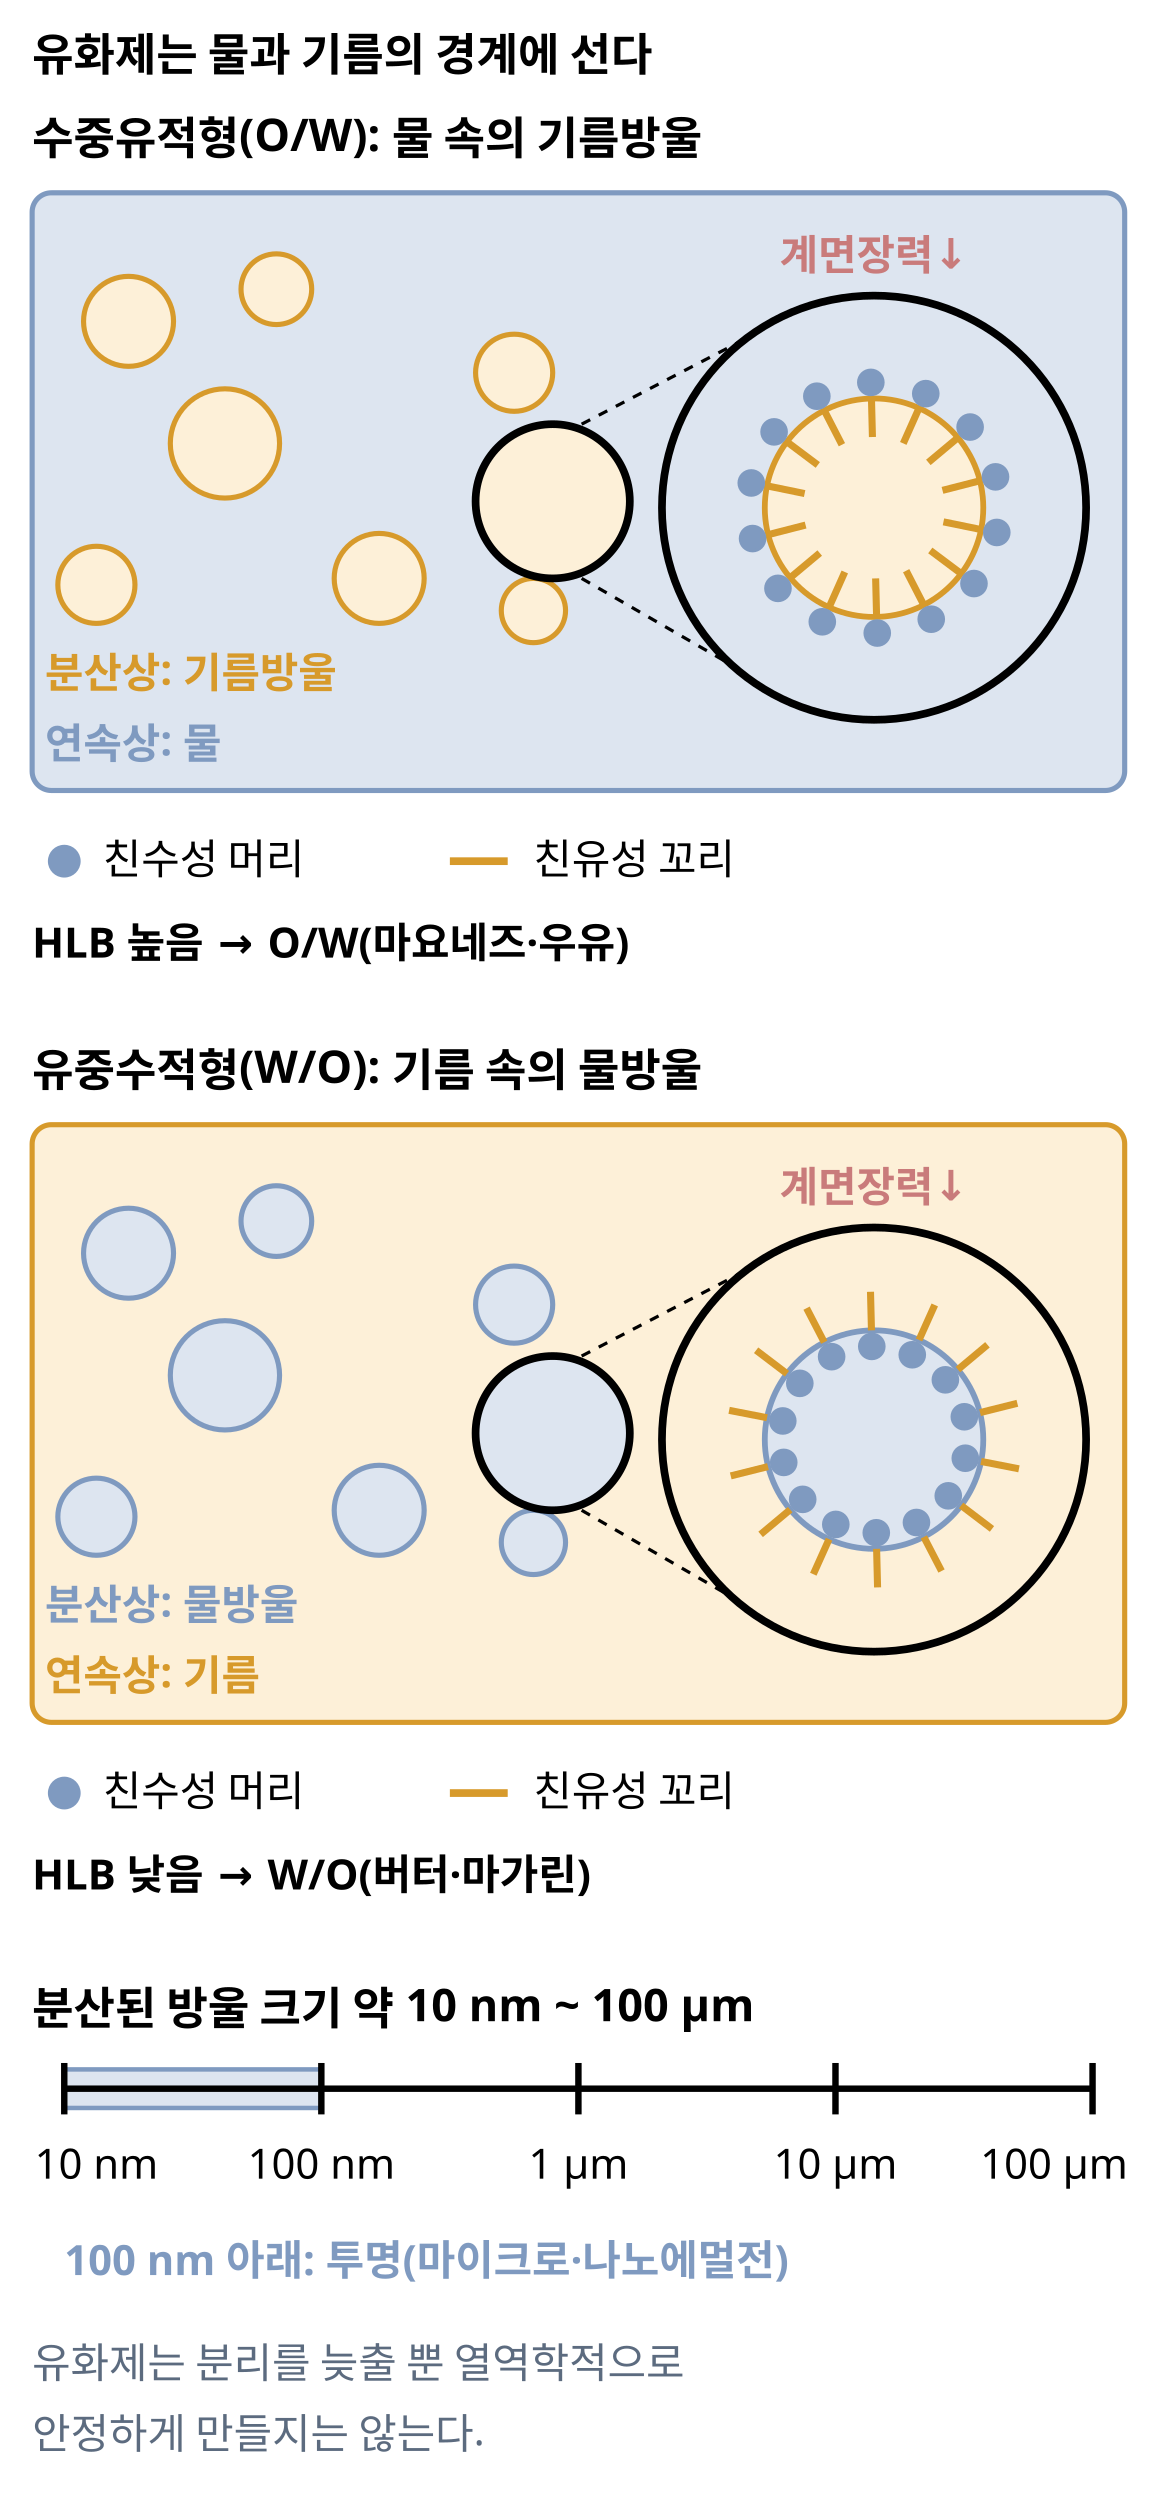
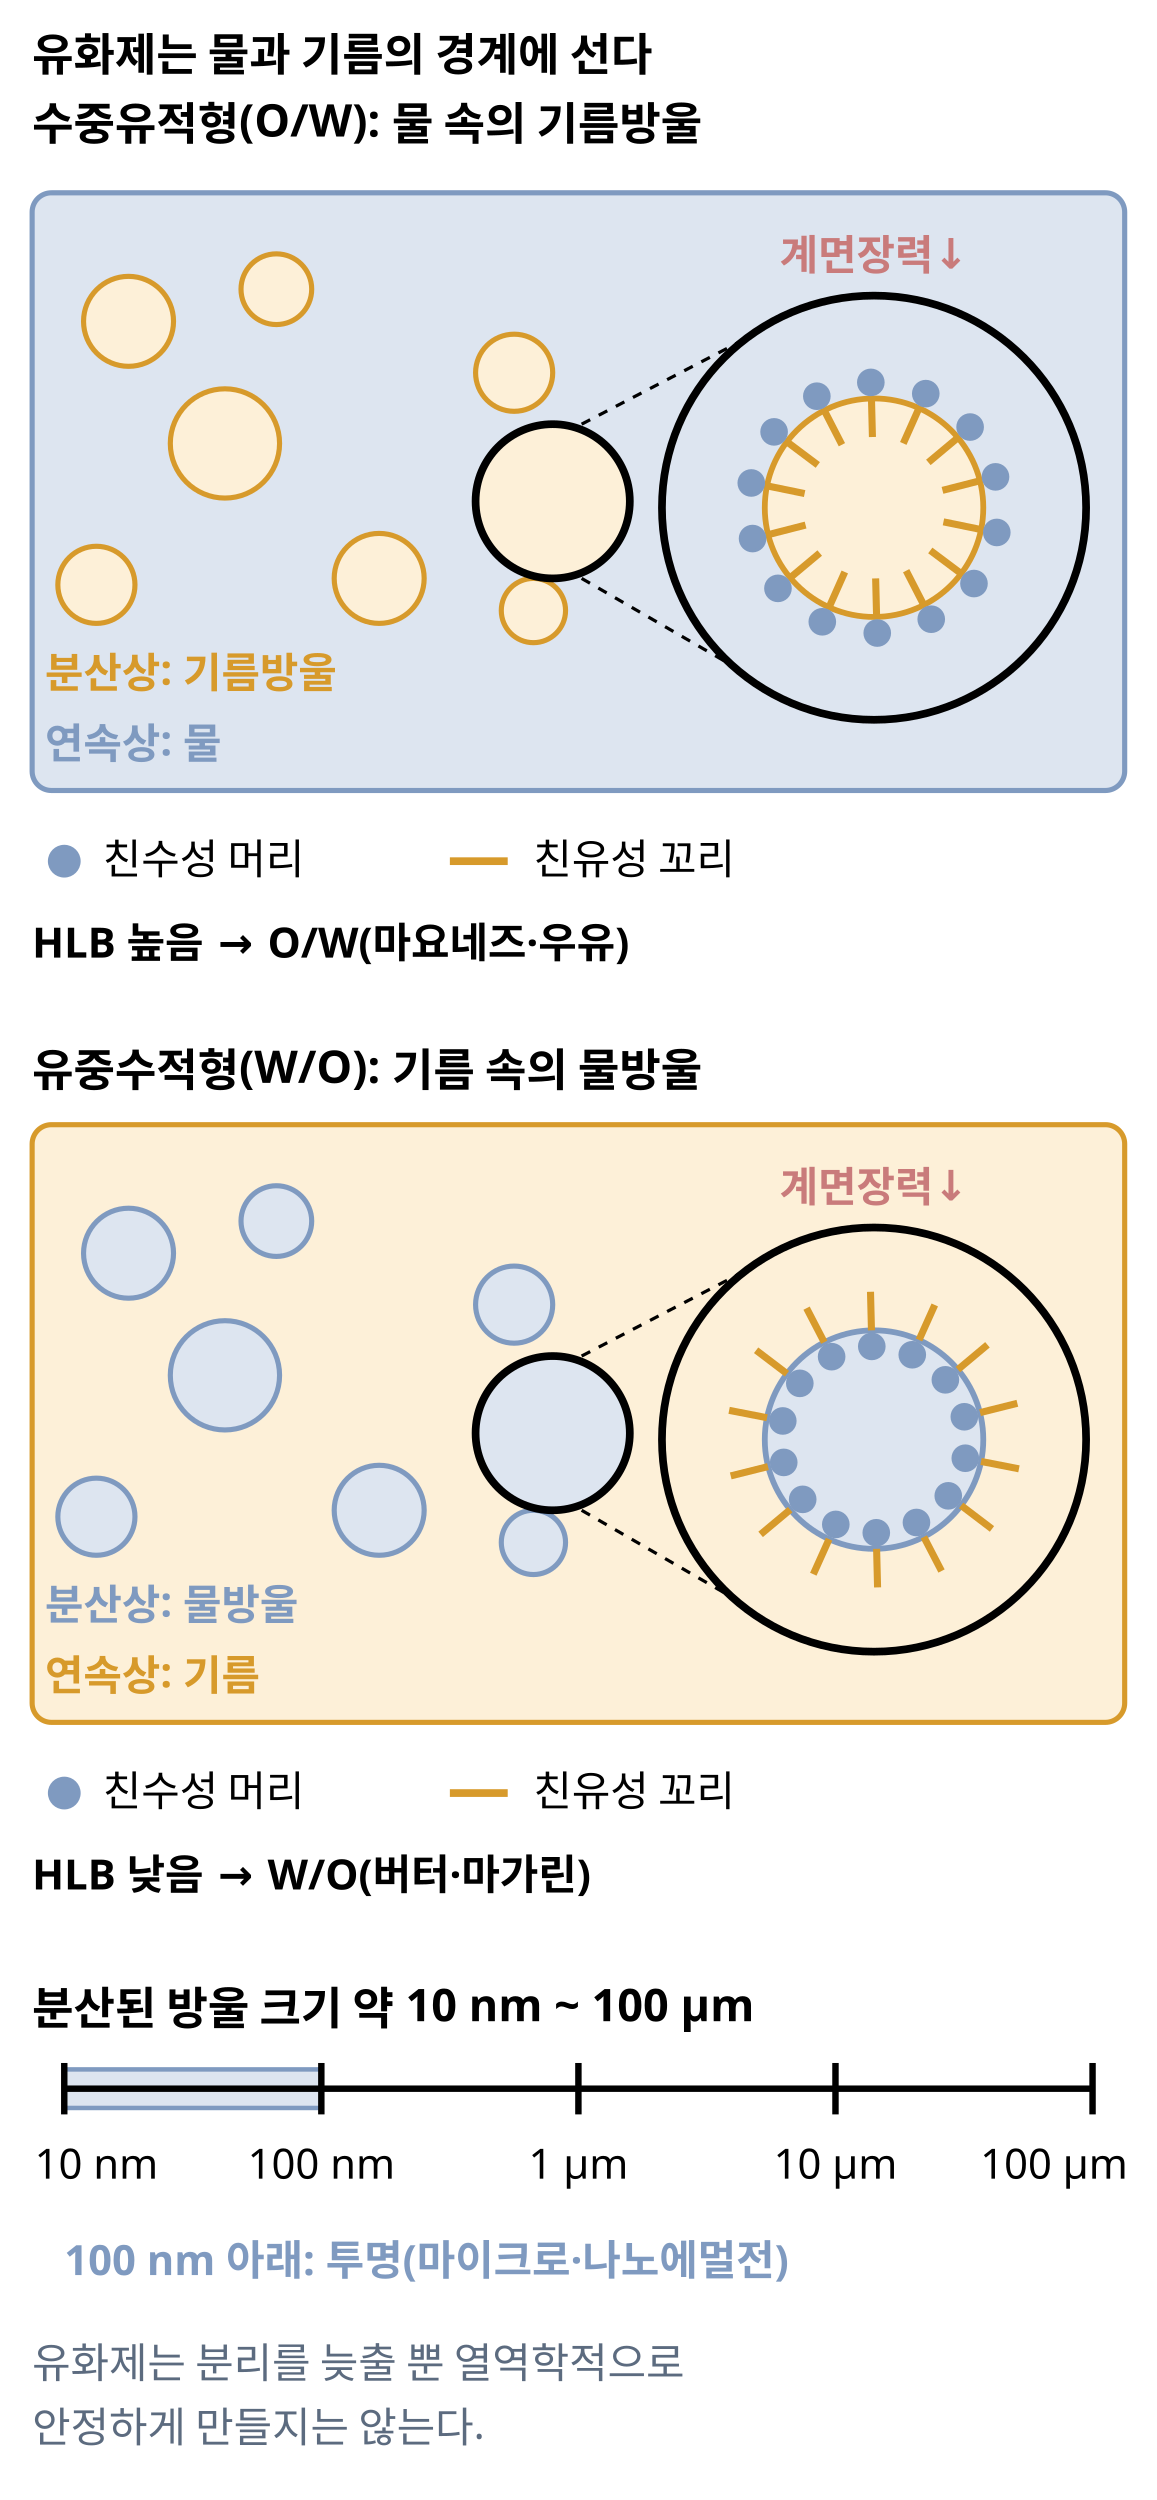
<svg xmlns="http://www.w3.org/2000/svg" class="si si-illus" viewBox="0 0 360 778" style="max-width:360px;color:var(--si-ink,var(--text,#1f2328))" role="img" aria-labelledby="emulsifier-t" font-family="'Pretendard','Noto Sans KR','Apple SD Gothic Neo',sans-serif" font-size="13" fill="currentColor">
  <defs />
  <text x="10" y="22" font-size="14" font-weight="700">유화제는 물과 기름의 경계에 선다</text>
-   <text x="10" y="48" font-size="14" font-weight="700">수중유적형(O/W): 물 속의 기름방울</text>
+   <text x="10" y="43.5" font-size="14" font-weight="700">수중유적형(O/W): 물 속의 기름방울</text>
  <rect x="10" y="60" width="340" height="186" rx="6" style="stroke:var(--si-blue-s,#7f9ac0);fill:var(--si-blue-f,#dde5f0)" stroke-width="1.6" />
  <circle cx="40" cy="100" r="14" style="stroke:var(--si-amber-s,#d79a2b);fill:var(--si-amber-f,#fdf0d8)" stroke-width="1.6" />
  <circle cx="86" cy="90" r="11" style="stroke:var(--si-amber-s,#d79a2b);fill:var(--si-amber-f,#fdf0d8)" stroke-width="1.6" />
  <circle cx="70" cy="138" r="17" style="stroke:var(--si-amber-s,#d79a2b);fill:var(--si-amber-f,#fdf0d8)" stroke-width="1.6" />
  <circle cx="30" cy="182" r="12" style="stroke:var(--si-amber-s,#d79a2b);fill:var(--si-amber-f,#fdf0d8)" stroke-width="1.6" />
  <circle cx="118" cy="180" r="14" style="stroke:var(--si-amber-s,#d79a2b);fill:var(--si-amber-f,#fdf0d8)" stroke-width="1.6" />
  <circle cx="160" cy="116" r="12" style="stroke:var(--si-amber-s,#d79a2b);fill:var(--si-amber-f,#fdf0d8)" stroke-width="1.6" />
  <circle cx="166" cy="190" r="10" style="stroke:var(--si-amber-s,#d79a2b);fill:var(--si-amber-f,#fdf0d8)" stroke-width="1.6" />
  <circle cx="172" cy="156" r="24" style="stroke:currentColor;fill:var(--si-amber-f,#fdf0d8)" stroke-width="2.4" />
-   <line x1="181" y1="132" x2="252" y2="95" style="stroke:currentColor;fill:none" stroke-width="1" stroke-dasharray="3 3" />
-   <line x1="181" y1="180" x2="252" y2="221" style="stroke:currentColor;fill:none" stroke-width="1" stroke-dasharray="3 3" />
+   <line x1="181" y1="132" x2="233.6" y2="104.6" style="stroke:currentColor;fill:none" stroke-width="1" stroke-dasharray="3 3" />
+   <line x1="181" y1="180" x2="228.2" y2="207.3" style="stroke:currentColor;fill:none" stroke-width="1" stroke-dasharray="3 3" />
  <circle cx="272" cy="158" r="66" style="stroke:currentColor;fill:var(--si-blue-f,#dde5f0)" stroke-width="2.4" />
  <circle cx="272" cy="158" r="34" style="stroke:var(--si-amber-s,#d79a2b);fill:var(--si-amber-f,#fdf0d8)" stroke-width="1.8" />
  <line x1="305.3" y1="164.8" x2="293.6" y2="162.4" style="stroke:var(--si-amber-s,#d79a2b);fill:none" stroke-width="2.2" />
  <circle cx="310.2" cy="165.7" r="3.8" style="stroke:var(--si-blue-s,#7f9ac0);fill:var(--si-blue-s,#7f9ac0)" stroke-width="1" />
  <line x1="299.1" y1="178.5" x2="289.5" y2="171.3" style="stroke:var(--si-amber-s,#d79a2b);fill:none" stroke-width="2.2" />
  <circle cx="303.1" cy="181.6" r="3.8" style="stroke:var(--si-blue-s,#7f9ac0);fill:var(--si-blue-s,#7f9ac0)" stroke-width="1" />
  <line x1="287.5" y1="188.3" x2="282" y2="177.6" style="stroke:var(--si-amber-s,#d79a2b);fill:none" stroke-width="2.2" />
  <circle cx="289.8" cy="192.7" r="3.8" style="stroke:var(--si-blue-s,#7f9ac0);fill:var(--si-blue-s,#7f9ac0)" stroke-width="1" />
  <line x1="272.8" y1="192" x2="272.5" y2="180" style="stroke:var(--si-amber-s,#d79a2b);fill:none" stroke-width="2.2" />
  <circle cx="273" cy="197" r="3.8" style="stroke:var(--si-blue-s,#7f9ac0);fill:var(--si-blue-s,#7f9ac0)" stroke-width="1" />
  <line x1="258" y1="189" x2="262.9" y2="178" style="stroke:var(--si-amber-s,#d79a2b);fill:none" stroke-width="2.2" />
  <circle cx="255.9" cy="193.5" r="3.8" style="stroke:var(--si-blue-s,#7f9ac0);fill:var(--si-blue-s,#7f9ac0)" stroke-width="1" />
  <line x1="245.9" y1="179.8" x2="255.1" y2="172.1" style="stroke:var(--si-amber-s,#d79a2b);fill:none" stroke-width="2.2" />
  <circle cx="242.1" cy="183.1" r="3.8" style="stroke:var(--si-blue-s,#7f9ac0);fill:var(--si-blue-s,#7f9ac0)" stroke-width="1" />
  <line x1="239" y1="166.4" x2="250.7" y2="163.4" style="stroke:var(--si-amber-s,#d79a2b);fill:none" stroke-width="2.2" />
  <circle cx="234.2" cy="167.6" r="3.8" style="stroke:var(--si-blue-s,#7f9ac0);fill:var(--si-blue-s,#7f9ac0)" stroke-width="1" />
  <line x1="238.7" y1="151.2" x2="250.4" y2="153.6" style="stroke:var(--si-amber-s,#d79a2b);fill:none" stroke-width="2.2" />
  <circle cx="233.8" cy="150.3" r="3.8" style="stroke:var(--si-blue-s,#7f9ac0);fill:var(--si-blue-s,#7f9ac0)" stroke-width="1" />
  <line x1="244.9" y1="137.5" x2="254.5" y2="144.7" style="stroke:var(--si-amber-s,#d79a2b);fill:none" stroke-width="2.2" />
  <circle cx="240.9" cy="134.4" r="3.8" style="stroke:var(--si-blue-s,#7f9ac0);fill:var(--si-blue-s,#7f9ac0)" stroke-width="1" />
  <line x1="256.5" y1="127.7" x2="262" y2="138.4" style="stroke:var(--si-amber-s,#d79a2b);fill:none" stroke-width="2.2" />
  <circle cx="254.2" cy="123.3" r="3.8" style="stroke:var(--si-blue-s,#7f9ac0);fill:var(--si-blue-s,#7f9ac0)" stroke-width="1" />
  <line x1="271.2" y1="124" x2="271.5" y2="136" style="stroke:var(--si-amber-s,#d79a2b);fill:none" stroke-width="2.2" />
  <circle cx="271" cy="119" r="3.8" style="stroke:var(--si-blue-s,#7f9ac0);fill:var(--si-blue-s,#7f9ac0)" stroke-width="1" />
  <line x1="286" y1="127" x2="281.1" y2="138" style="stroke:var(--si-amber-s,#d79a2b);fill:none" stroke-width="2.2" />
  <circle cx="288.1" cy="122.5" r="3.8" style="stroke:var(--si-blue-s,#7f9ac0);fill:var(--si-blue-s,#7f9ac0)" stroke-width="1" />
  <line x1="298.1" y1="136.2" x2="288.9" y2="143.9" style="stroke:var(--si-amber-s,#d79a2b);fill:none" stroke-width="2.2" />
  <circle cx="301.9" cy="132.9" r="3.8" style="stroke:var(--si-blue-s,#7f9ac0);fill:var(--si-blue-s,#7f9ac0)" stroke-width="1" />
  <line x1="305" y1="149.6" x2="293.3" y2="152.6" style="stroke:var(--si-amber-s,#d79a2b);fill:none" stroke-width="2.2" />
  <circle cx="309.8" cy="148.4" r="3.8" style="stroke:var(--si-blue-s,#7f9ac0);fill:var(--si-blue-s,#7f9ac0)" stroke-width="1" />
  <text x="272" y="84" text-anchor="middle" font-weight="700" style="fill:var(--si-rose-s,#c97b7b)">계면장력↓</text>
  <text x="14" y="236" font-weight="700" style="fill:var(--si-blue-s,#7f9ac0)">연속상: 물</text>
  <circle cx="20" cy="268" r="4.6" style="stroke:var(--si-blue-s,#7f9ac0);fill:var(--si-blue-s,#7f9ac0)" stroke-width="1" />
  <text x="32" y="272">친수성 머리</text>
  <line x1="140" y1="268" x2="158" y2="268" style="stroke:var(--si-amber-s,#d79a2b);fill:none" stroke-width="2.4" />
  <text x="166" y="272">친유성 꼬리</text>
  <text x="10" y="298" font-weight="700">HLB 높음 → O/W(마요네즈·우유)</text>
  <text x="10" y="338" font-size="14" font-weight="700">유중수적형(W/O): 기름 속의 물방울</text>
  <rect x="10" y="350" width="340" height="186" rx="6" style="stroke:var(--si-amber-s,#d79a2b);fill:var(--si-amber-f,#fdf0d8)" stroke-width="1.6" />
  <circle cx="40" cy="390" r="14" style="stroke:var(--si-blue-s,#7f9ac0);fill:var(--si-blue-f,#dde5f0)" stroke-width="1.6" />
  <circle cx="86" cy="380" r="11" style="stroke:var(--si-blue-s,#7f9ac0);fill:var(--si-blue-f,#dde5f0)" stroke-width="1.6" />
  <circle cx="70" cy="428" r="17" style="stroke:var(--si-blue-s,#7f9ac0);fill:var(--si-blue-f,#dde5f0)" stroke-width="1.6" />
  <circle cx="30" cy="472" r="12" style="stroke:var(--si-blue-s,#7f9ac0);fill:var(--si-blue-f,#dde5f0)" stroke-width="1.6" />
  <circle cx="118" cy="470" r="14" style="stroke:var(--si-blue-s,#7f9ac0);fill:var(--si-blue-f,#dde5f0)" stroke-width="1.6" />
  <circle cx="160" cy="406" r="12" style="stroke:var(--si-blue-s,#7f9ac0);fill:var(--si-blue-f,#dde5f0)" stroke-width="1.6" />
  <circle cx="166" cy="480" r="10" style="stroke:var(--si-blue-s,#7f9ac0);fill:var(--si-blue-f,#dde5f0)" stroke-width="1.6" />
  <circle cx="172" cy="446" r="24" style="stroke:currentColor;fill:var(--si-blue-f,#dde5f0)" stroke-width="2.4" />
-   <line x1="181" y1="422" x2="252" y2="385" style="stroke:currentColor;fill:none" stroke-width="1" stroke-dasharray="3 3" />
-   <line x1="181" y1="470" x2="252" y2="511" style="stroke:currentColor;fill:none" stroke-width="1" stroke-dasharray="3 3" />
+   <line x1="181" y1="422" x2="233.6" y2="394.6" style="stroke:currentColor;fill:none" stroke-width="1" stroke-dasharray="3 3" />
+   <line x1="181" y1="470" x2="228.2" y2="497.3" style="stroke:currentColor;fill:none" stroke-width="1" stroke-dasharray="3 3" />
  <circle cx="272" cy="448" r="66" style="stroke:currentColor;fill:var(--si-amber-f,#fdf0d8)" stroke-width="2.4" />
  <circle cx="272" cy="448" r="34" style="stroke:var(--si-blue-s,#7f9ac0);fill:var(--si-blue-f,#dde5f0)" stroke-width="1.8" />
  <line x1="305.3" y1="454.8" x2="317.1" y2="457.1" style="stroke:var(--si-amber-s,#d79a2b);fill:none" stroke-width="2.2" />
  <circle cx="300.4" cy="453.8" r="3.8" style="stroke:var(--si-blue-s,#7f9ac0);fill:var(--si-blue-s,#7f9ac0)" stroke-width="1" />
  <line x1="299.1" y1="468.5" x2="308.7" y2="475.8" style="stroke:var(--si-amber-s,#d79a2b);fill:none" stroke-width="2.2" />
  <circle cx="295.1" cy="465.5" r="3.8" style="stroke:var(--si-blue-s,#7f9ac0);fill:var(--si-blue-s,#7f9ac0)" stroke-width="1" />
  <line x1="287.5" y1="478.3" x2="293" y2="488.9" style="stroke:var(--si-amber-s,#d79a2b);fill:none" stroke-width="2.2" />
  <circle cx="285.2" cy="473.8" r="3.8" style="stroke:var(--si-blue-s,#7f9ac0);fill:var(--si-blue-s,#7f9ac0)" stroke-width="1" />
  <line x1="272.8" y1="482" x2="273.1" y2="494" style="stroke:var(--si-amber-s,#d79a2b);fill:none" stroke-width="2.2" />
  <circle cx="272.7" cy="477" r="3.8" style="stroke:var(--si-blue-s,#7f9ac0);fill:var(--si-blue-s,#7f9ac0)" stroke-width="1" />
  <line x1="258" y1="479" x2="253.1" y2="489.9" style="stroke:var(--si-amber-s,#d79a2b);fill:none" stroke-width="2.2" />
  <circle cx="260.1" cy="474.4" r="3.8" style="stroke:var(--si-blue-s,#7f9ac0);fill:var(--si-blue-s,#7f9ac0)" stroke-width="1" />
  <line x1="245.9" y1="469.8" x2="236.7" y2="477.5" style="stroke:var(--si-amber-s,#d79a2b);fill:none" stroke-width="2.2" />
  <circle cx="249.8" cy="466.6" r="3.8" style="stroke:var(--si-blue-s,#7f9ac0);fill:var(--si-blue-s,#7f9ac0)" stroke-width="1" />
  <line x1="239" y1="456.4" x2="227.4" y2="459.3" style="stroke:var(--si-amber-s,#d79a2b);fill:none" stroke-width="2.2" />
  <circle cx="243.9" cy="455.1" r="3.8" style="stroke:var(--si-blue-s,#7f9ac0);fill:var(--si-blue-s,#7f9ac0)" stroke-width="1" />
  <line x1="238.7" y1="441.2" x2="226.9" y2="438.9" style="stroke:var(--si-amber-s,#d79a2b);fill:none" stroke-width="2.2" />
  <circle cx="243.6" cy="442.2" r="3.8" style="stroke:var(--si-blue-s,#7f9ac0);fill:var(--si-blue-s,#7f9ac0)" stroke-width="1" />
  <line x1="244.9" y1="427.5" x2="235.3" y2="420.2" style="stroke:var(--si-amber-s,#d79a2b);fill:none" stroke-width="2.2" />
  <circle cx="248.9" cy="430.5" r="3.8" style="stroke:var(--si-blue-s,#7f9ac0);fill:var(--si-blue-s,#7f9ac0)" stroke-width="1" />
  <line x1="256.5" y1="417.7" x2="251" y2="407.1" style="stroke:var(--si-amber-s,#d79a2b);fill:none" stroke-width="2.2" />
  <circle cx="258.8" cy="422.2" r="3.8" style="stroke:var(--si-blue-s,#7f9ac0);fill:var(--si-blue-s,#7f9ac0)" stroke-width="1" />
  <line x1="271.2" y1="414" x2="270.9" y2="402" style="stroke:var(--si-amber-s,#d79a2b);fill:none" stroke-width="2.2" />
  <circle cx="271.3" cy="419" r="3.8" style="stroke:var(--si-blue-s,#7f9ac0);fill:var(--si-blue-s,#7f9ac0)" stroke-width="1" />
  <line x1="286" y1="417" x2="290.9" y2="406.1" style="stroke:var(--si-amber-s,#d79a2b);fill:none" stroke-width="2.2" />
  <circle cx="283.9" cy="421.6" r="3.8" style="stroke:var(--si-blue-s,#7f9ac0);fill:var(--si-blue-s,#7f9ac0)" stroke-width="1" />
  <line x1="298.1" y1="426.2" x2="307.3" y2="418.5" style="stroke:var(--si-amber-s,#d79a2b);fill:none" stroke-width="2.2" />
  <circle cx="294.2" cy="429.4" r="3.8" style="stroke:var(--si-blue-s,#7f9ac0);fill:var(--si-blue-s,#7f9ac0)" stroke-width="1" />
  <line x1="305" y1="439.6" x2="316.6" y2="436.7" style="stroke:var(--si-amber-s,#d79a2b);fill:none" stroke-width="2.2" />
  <circle cx="300.1" cy="440.9" r="3.8" style="stroke:var(--si-blue-s,#7f9ac0);fill:var(--si-blue-s,#7f9ac0)" stroke-width="1" />
  <text x="272" y="374" text-anchor="middle" font-weight="700" style="fill:var(--si-rose-s,#c97b7b)">계면장력↓</text>
  <text x="14" y="526" font-weight="700" style="fill:var(--si-amber-s,#d79a2b)">연속상: 기름</text>
  <circle cx="20" cy="558" r="4.6" style="stroke:var(--si-blue-s,#7f9ac0);fill:var(--si-blue-s,#7f9ac0)" stroke-width="1" />
  <text x="32" y="562">친수성 머리</text>
  <line x1="140" y1="558" x2="158" y2="558" style="stroke:var(--si-amber-s,#d79a2b);fill:none" stroke-width="2.4" />
  <text x="166" y="562">친유성 꼬리</text>
  <text x="10" y="588" font-weight="700">HLB 낮음 → W/O(버터·마가린)</text>
  <text x="14" y="214" font-weight="700" style="fill:var(--si-amber-s,#d79a2b)">분산상: 기름방울</text>
  <text x="14" y="504" font-weight="700" style="fill:var(--si-blue-s,#7f9ac0)">분산상: 물방울</text>
  <text x="10" y="630" font-size="14" font-weight="700">분산된 방울 크기 약 10 nm ~ 100 μm</text>
  <rect x="20" y="644" width="80" height="12" style="stroke:var(--si-blue-s,#7f9ac0);fill:var(--si-blue-f,#dde5f0)" stroke-width="1.4" />
  <line x1="20" y1="650" x2="340" y2="650" style="stroke:currentColor;fill:none" stroke-width="2" />
  <line x1="20" y1="642" x2="20" y2="658" style="stroke:currentColor;fill:none" stroke-width="2" />
  <text x="30" y="678" text-anchor="middle">10 nm</text>
  <line x1="100" y1="642" x2="100" y2="658" style="stroke:currentColor;fill:none" stroke-width="2" />
  <text x="100" y="678" text-anchor="middle">100 nm</text>
  <line x1="180" y1="642" x2="180" y2="658" style="stroke:currentColor;fill:none" stroke-width="2" />
  <text x="180" y="678" text-anchor="middle">1 μm</text>
  <line x1="260" y1="642" x2="260" y2="658" style="stroke:currentColor;fill:none" stroke-width="2" />
  <text x="260" y="678" text-anchor="middle">10 μm</text>
  <line x1="340" y1="642" x2="340" y2="658" style="stroke:currentColor;fill:none" stroke-width="2" />
  <text x="328" y="678" text-anchor="middle">100 μm</text>
  <text x="20" y="708" font-weight="700" style="fill:var(--si-blue-s,#7f9ac0)">100 nm 아래: 투명(마이크로·나노에멀전)</text>
  <text x="10" y="740" style="fill:var(--si-general,#5c6b7f)">유화제는 분리를 늦출 뿐 열역학적으로</text>
-   <text x="10" y="762" style="fill:var(--si-general,#5c6b7f)">안정하게 만들지는 않는다.</text>
+   <text x="10" y="760" style="fill:var(--si-general,#5c6b7f)">안정하게 만들지는 않는다.</text>
</svg>
